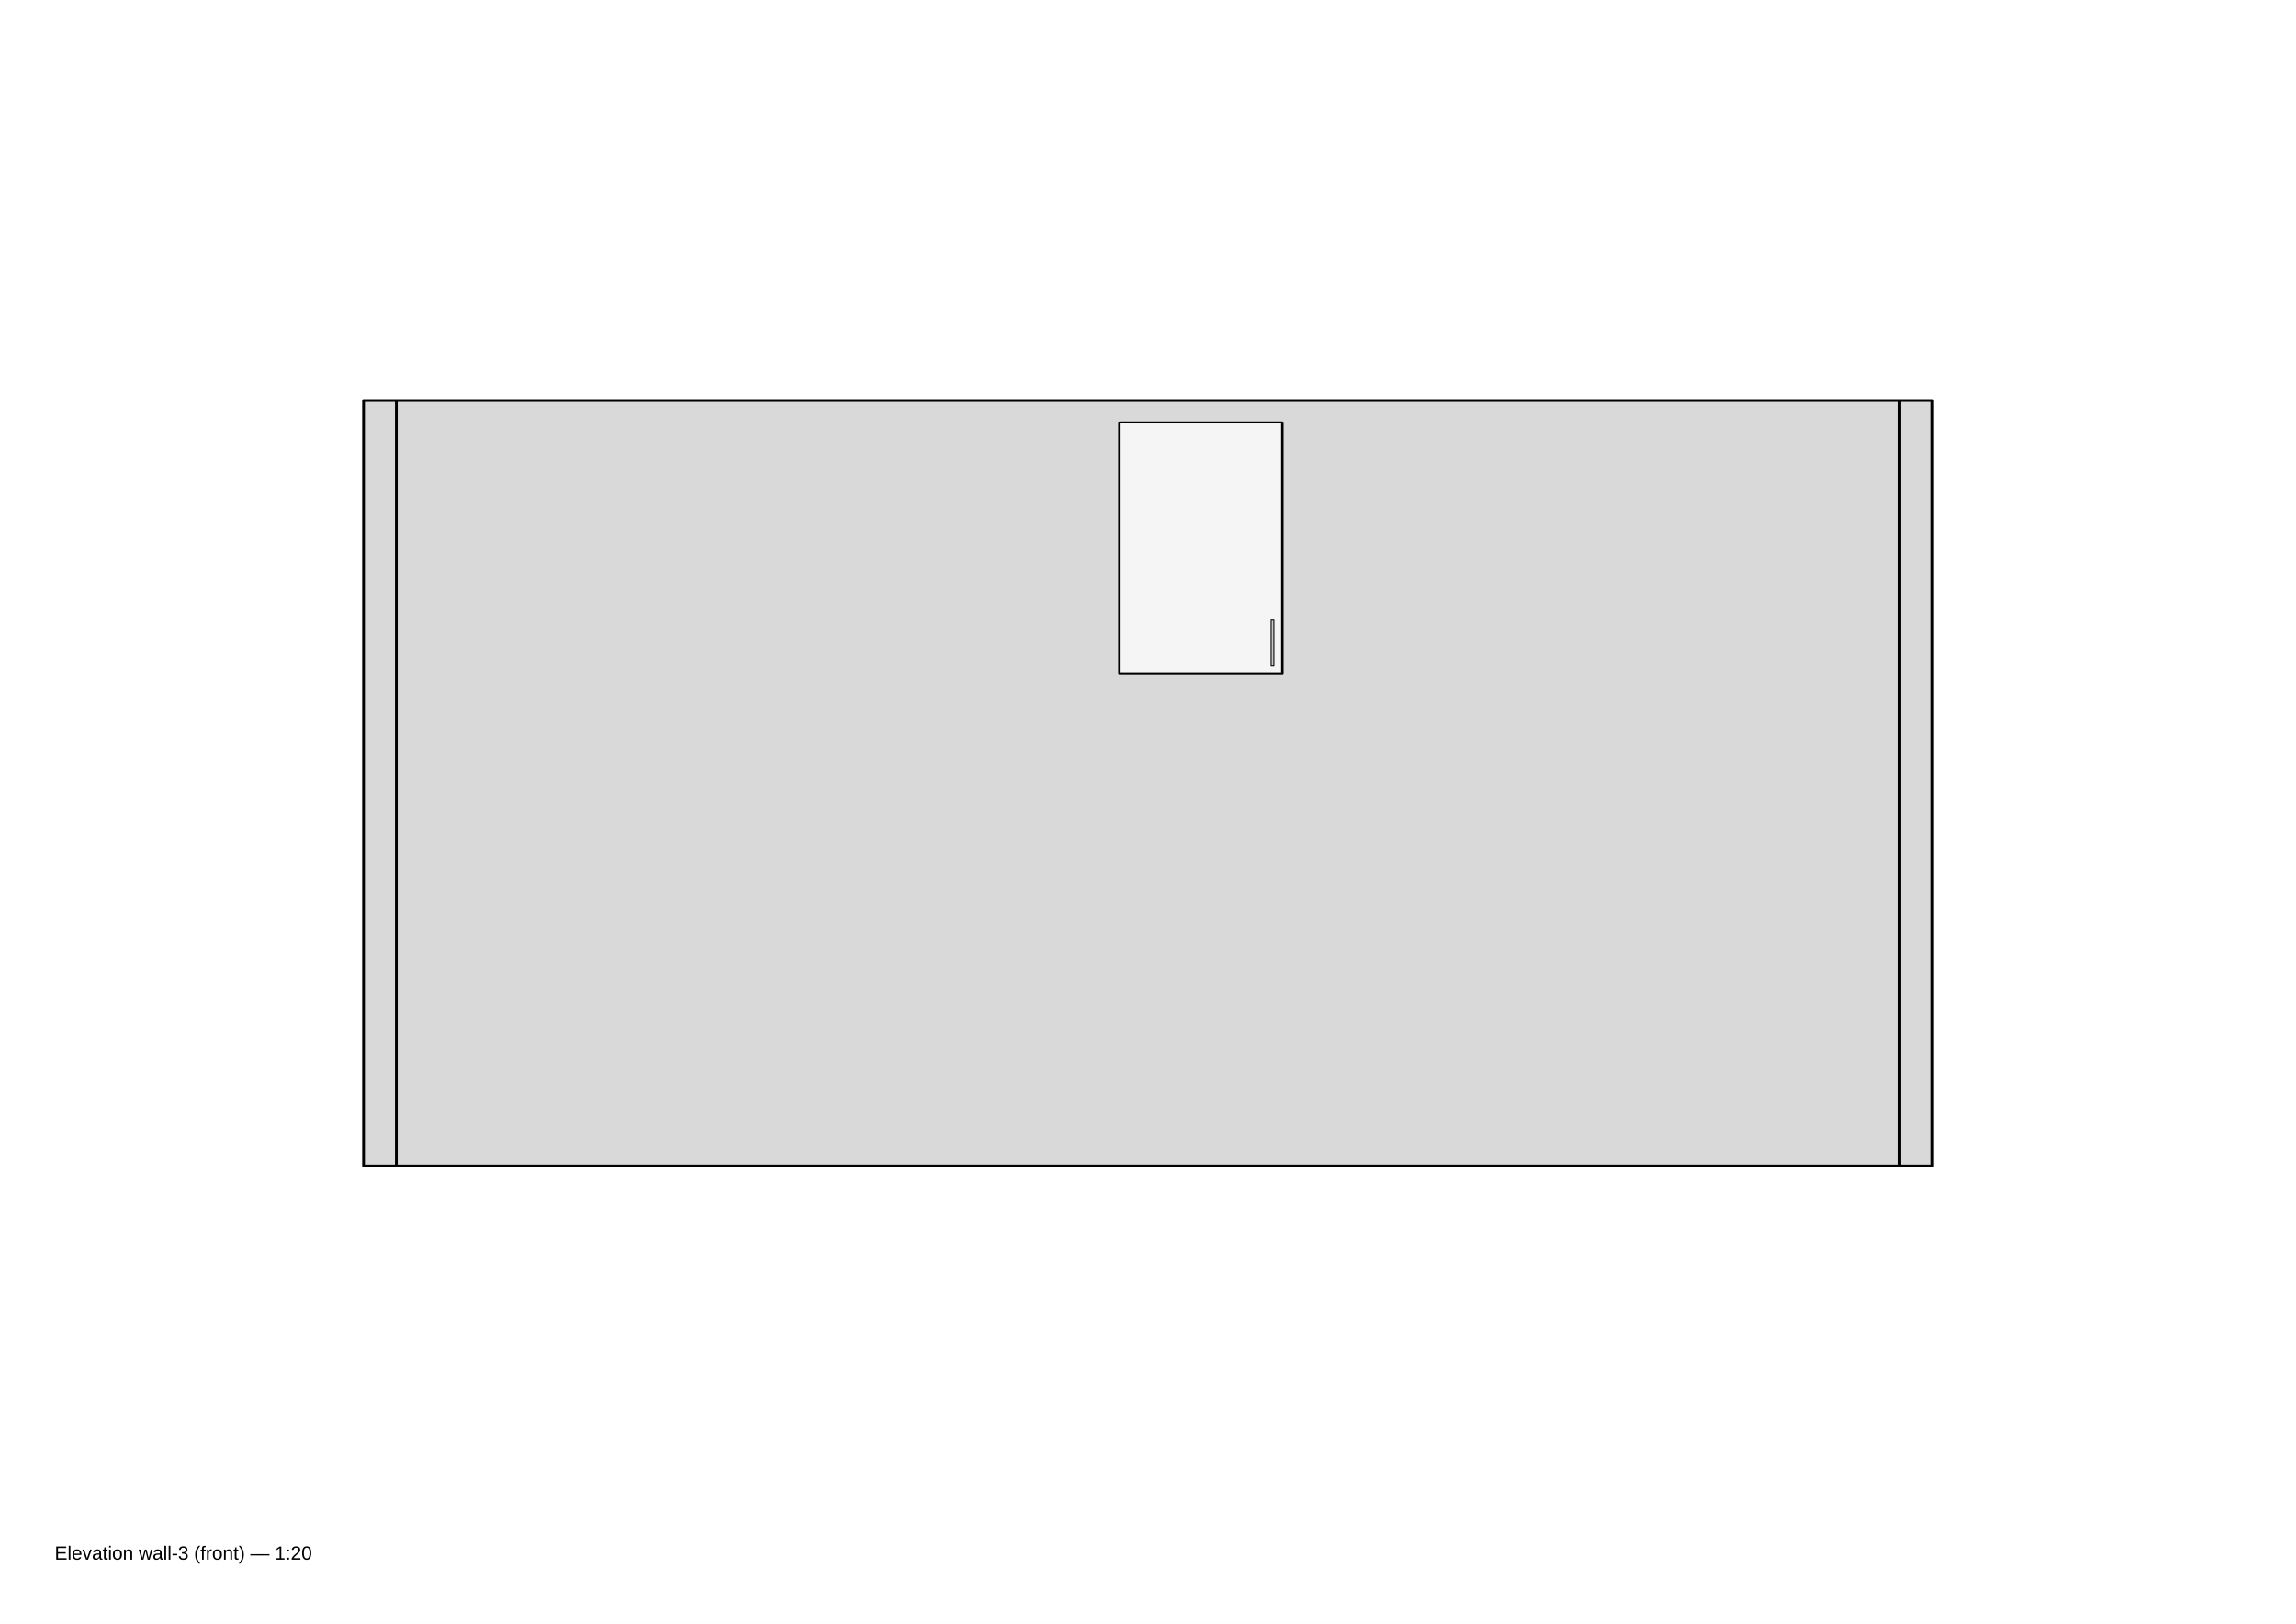
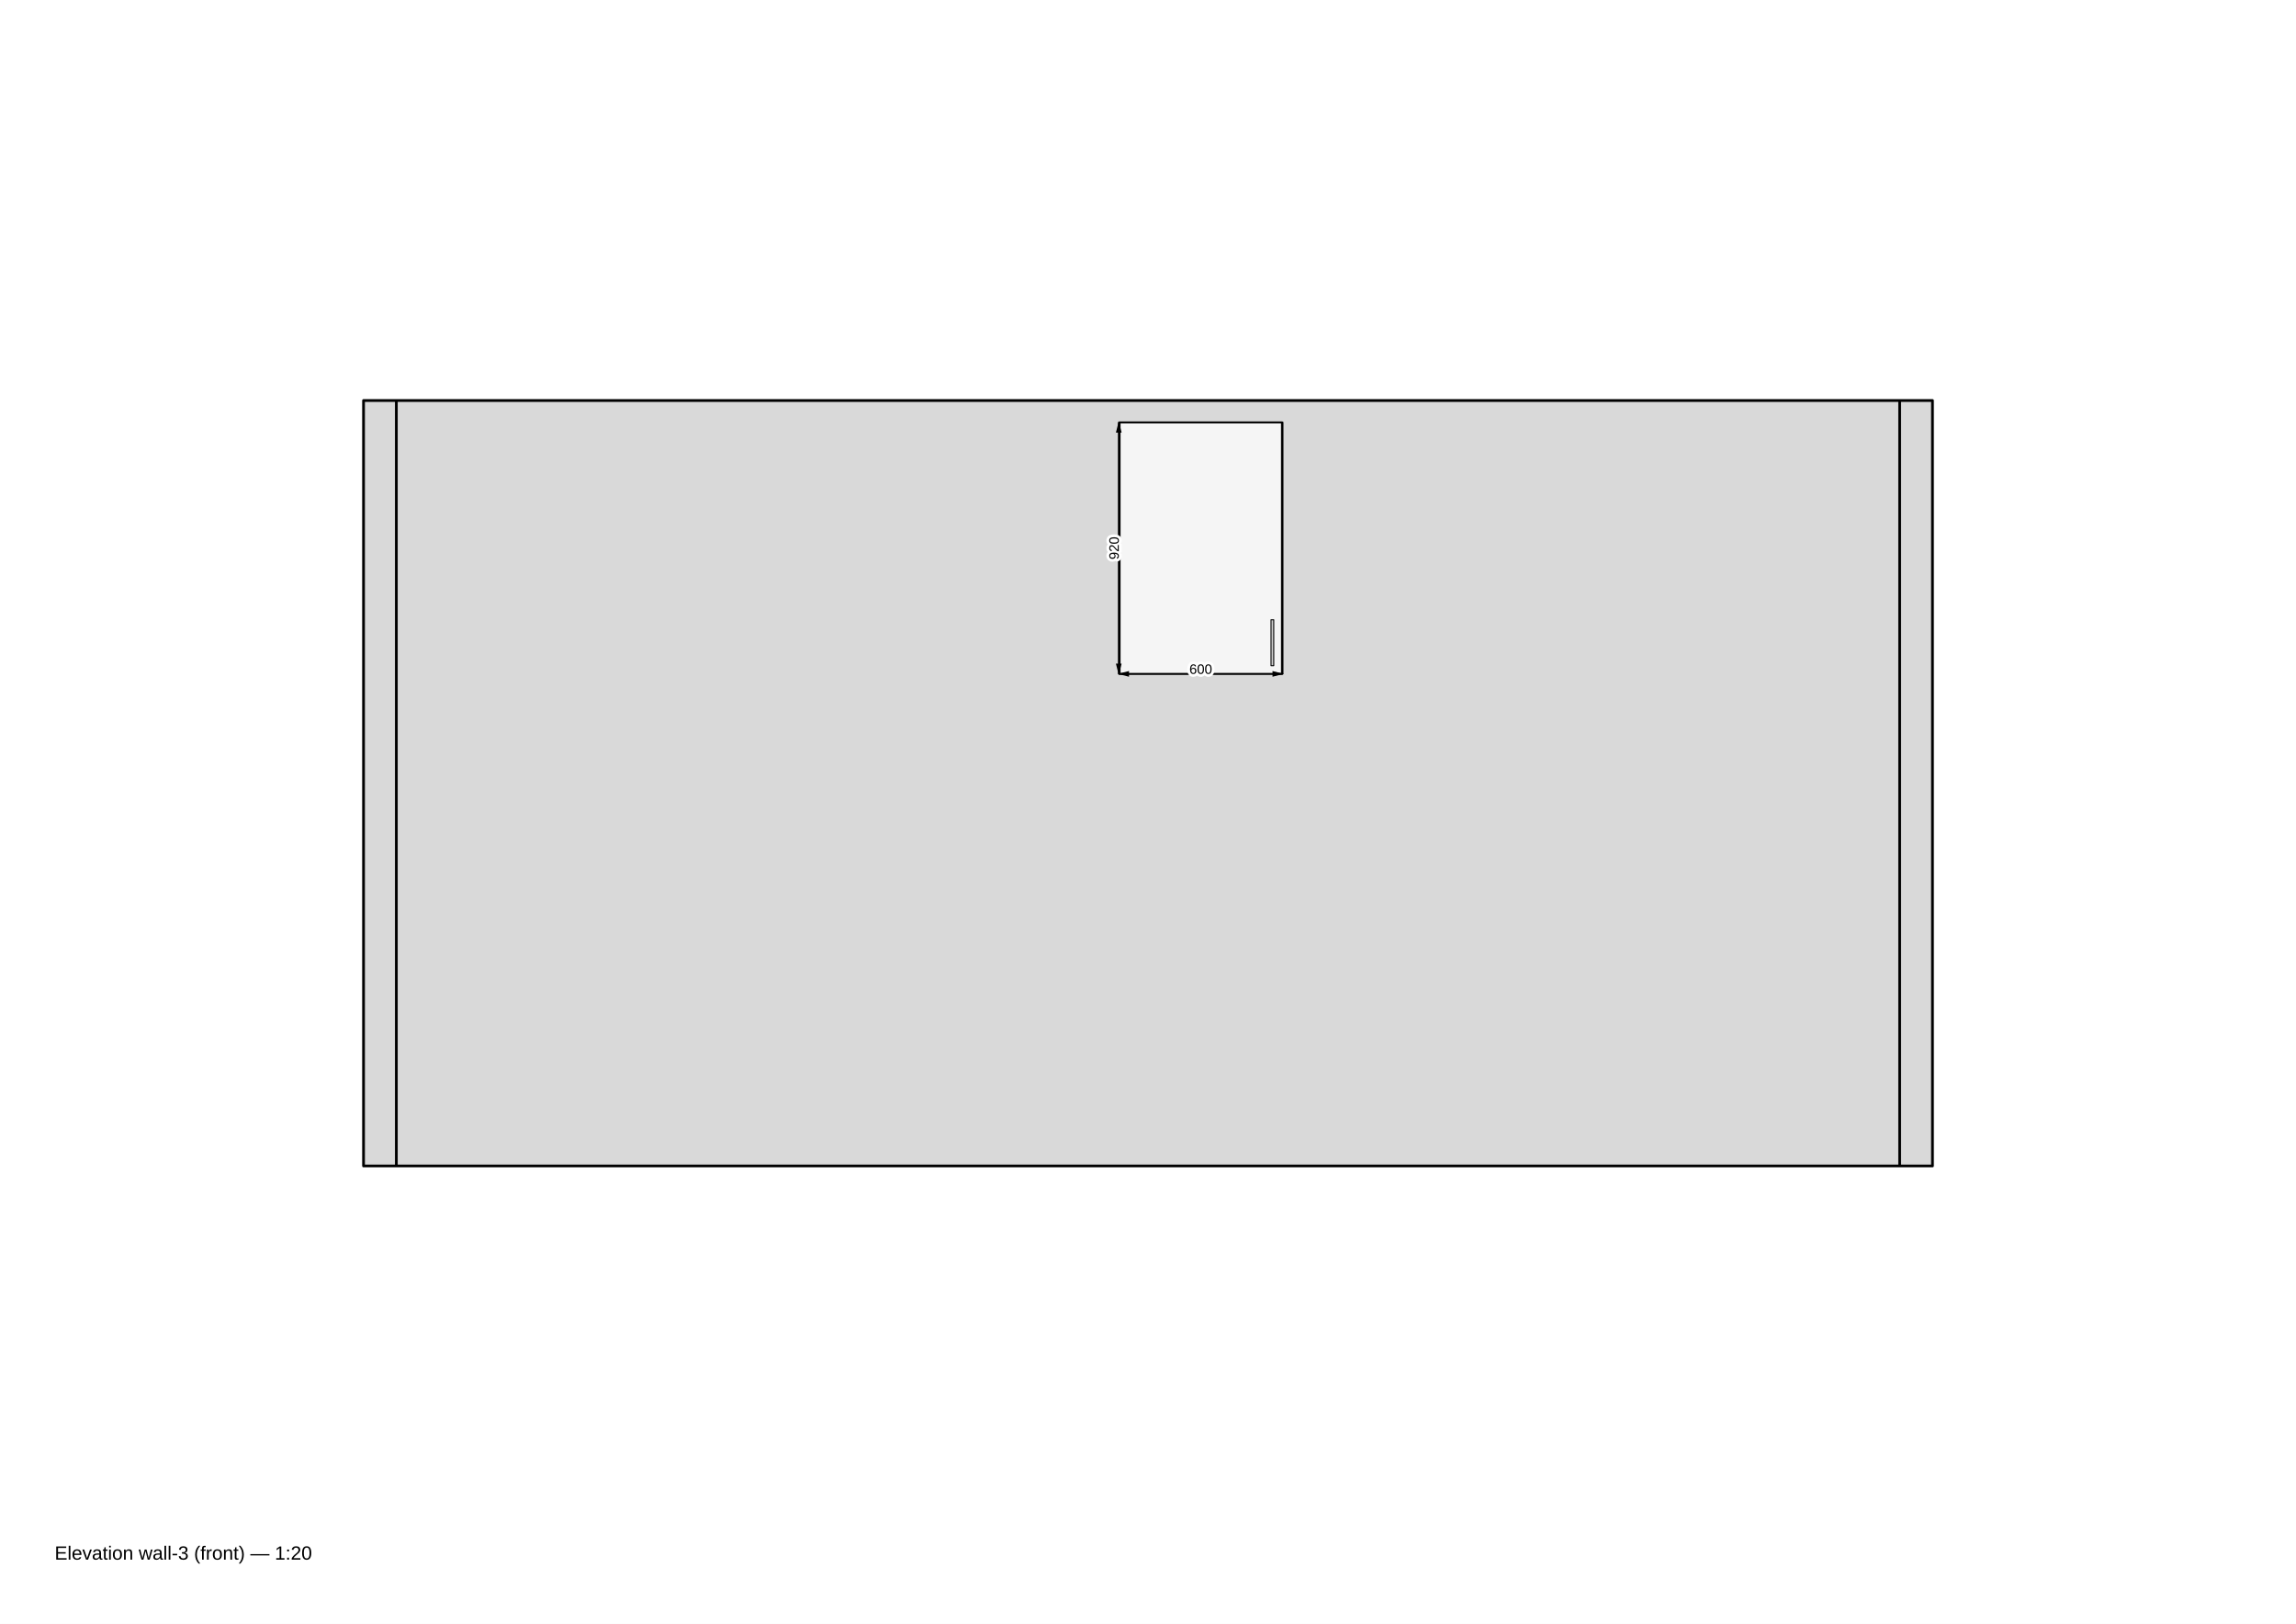
<svg xmlns="http://www.w3.org/2000/svg" width="420mm" height="297mm" viewBox="-2135.0 -4265.0 8400.0 5940.0">
  <rect x="-2135.0" y="-4265.0" width="8400.0" height="5940.0" fill="#ffffff" />
  <g id="fills" fill-rule="evenodd">
    <path d="M4815.0 0.0L-685.0 0.0L-685.0 -2800.0L4815.0 -2800.0Z" fill="#d9d9d9" />
    <path d="M-685.0 0.0L-805.0 0.0L-805.0 -2800.0L-685.0 -2800.0Z" fill="#d9d9d9" />
    <path d="M4935.0 0.0L4815.0 0.0L4815.0 -2800.0L4935.0 -2800.0Z" fill="#d9d9d9" />
    <path d="M1967.1 -1814.5L2549.1 -1814.5L2549.1 -2705.5L1967.1 -2705.5Z" fill="#ffffff" />
    <path d="M1969.7 -2011.8L1990.4 -2011.8L1990.4 -2032.8L1969.7 -2032.8Z" fill="#c8c8c8" />
    <path d="M2545.5 -2011.8L2524.8 -2011.8L2524.8 -2032.8L2545.5 -2032.8Z" fill="#c8c8c8" />
    <path d="M1969.7 -2236.0L1990.4 -2236.0L1990.4 -2257.0L1969.7 -2257.0Z" fill="#c8c8c8" />
    <path d="M2545.5 -2236.0L2524.8 -2236.0L2524.8 -2257.0L2545.5 -2257.0Z" fill="#c8c8c8" />
    <path d="M1969.7 -2460.3L1990.4 -2460.3L1990.4 -2481.3L1969.7 -2481.3Z" fill="#c8c8c8" />
    <path d="M2545.5 -2460.3L2524.8 -2460.3L2524.8 -2481.3L2545.5 -2481.3Z" fill="#c8c8c8" />
    <path d="M1969.7 -2011.8L1990.4 -2011.8L1990.4 -2032.8L1969.7 -2032.8Z" fill="#c8c8c8" />
    <path d="M2545.5 -2011.8L2524.8 -2011.8L2524.8 -2032.8L2545.5 -2032.8Z" fill="#c8c8c8" />
    <path d="M1969.7 -2236.0L1990.4 -2236.0L1990.4 -2257.0L1969.7 -2257.0Z" fill="#c8c8c8" />
    <path d="M2545.5 -2236.0L2524.8 -2236.0L2524.8 -2257.0L2545.5 -2257.0Z" fill="#c8c8c8" />
    <path d="M1969.7 -2460.3L1990.4 -2460.3L1990.4 -2481.3L1969.7 -2481.3Z" fill="#c8c8c8" />
    <path d="M2545.5 -2460.3L2524.8 -2460.3L2524.8 -2481.3L2545.5 -2481.3Z" fill="#c8c8c8" />
    <path d="M1977.1 -1800.5L2539.1 -1800.5L2539.1 -1819.5L1977.1 -1819.5Z" fill="#ffffff" />
    <path d="M1977.1 -2700.5L2539.1 -2700.5L2539.1 -2719.5L1977.1 -2719.5Z" fill="#ffffff" />
    <path d="M1958.1 -1800.0L1977.1 -1800.0L1977.1 -2720.0L1958.1 -2720.0Z" fill="#ffffff" />
    <path d="M2539.1 -1800.0L2558.1 -1800.0L2558.1 -2720.0L2539.1 -2720.0Z" fill="#ffffff" />
    <path d="M1977.6 -2027.8L2538.6 -2027.8L2538.6 -2043.8L1977.6 -2043.8Z" fill="#ffffff" />
    <path d="M1977.6 -2252.0L2538.6 -2252.0L2538.6 -2268.0L1977.6 -2268.0Z" fill="#ffffff" />
    <path d="M1977.6 -2476.3L2538.6 -2476.3L2538.6 -2492.3L1977.6 -2492.3Z" fill="#ffffff" />
    <path d="M1961.1 -1800.0L2555.1 -1800.0L2555.1 -2720.0L1961.1 -2720.0Z" fill="#f5f5f5" />
    <path d="M2515.1 -1998.0L2515.1 -1830.0L2525.1 -1830.0L2525.1 -1998.0Z" fill="#c8c8c8" />
  </g>
  <g id="hidden-lines" fill="none" stroke="#000000" stroke-linecap="round" />
  <g id="lines" fill="none" stroke="#000000" stroke-linecap="round" stroke-linejoin="round">
    <path class="wall" stroke-width="10.0" d="M-805.0 0.0L4935.0 0.0M-805.0 -2800.0L4935.0 -2800.0M4815.0 0.0L4815.0 -2800.0M-685.0 0.0L-685.0 -2800.0M-805.0 0.0L-805.0 -2800.0M4935.0 0.0L4935.0 -2800.0" />
    <path class="front" stroke-width="7.0" d="M1961.1 -1800.0L2555.1 -1800.0M1961.1 -2720.0L2555.1 -2720.0M1961.1 -1800.0L1961.1 -2720.0M2555.1 -1800.0L2555.1 -2720.0" />
    <path class="carcass" stroke-width="5.0" d="M1958.1 -1800.0L1961.1 -1800.0M2555.1 -1800.0L2558.1 -1800.0M1958.1 -1800.0L1958.1 -2720.0M1958.1 -2720.0L1961.1 -2720.0M2555.1 -2720.0L2558.1 -2720.0M2558.1 -1800.0L2558.1 -2720.0" />
    <path class="hardware" stroke-width="3.6" d="M2515.1 -1830.0L2515.1 -1998.0M2515.1 -1998.0L2525.1 -1998.0M2515.1 -1830.0L2525.1 -1830.0M2525.1 -1830.0L2525.1 -1998.0" />
  </g>
+   <g id="annotations">
+     <g transform="translate(-805 -2800) scale(2.083333)">
+       <g>
+         <defs>
+           <marker markerWidth="20" markerHeight="10" markerUnits="userSpaceOnUse" orient="auto-start-reverse" refY="5" viewBox="0 0 20 10" id="arrowStart" refX="18">
+             <path d="M0,0 L0,10 L20,5 z" fill="context-stroke" />
+           </marker>
+           <marker markerWidth="20" markerHeight="10" markerUnits="userSpaceOnUse" orient="auto" refY="5" viewBox="0 0 20 10" id="arrowEnd" refX="18">
+             <path d="M0,0 L0,10 L20,5 z" fill="context-stroke" />
+           </marker>
+           <marker markerWidth="20" markerHeight="10" markerUnits="userSpaceOnUse" orient="auto-start-reverse" refY="5" viewBox="0 0 20 10" id="arrowStartOpposite" refX="2">
+             <path d="M0,0 L0,10 L20,5 z" fill="context-stroke" transform="translate(20, 0) scale(-1, 1)" />
+           </marker>
+           <marker markerWidth="20" markerHeight="10" markerUnits="userSpaceOnUse" orient="auto" refY="5" viewBox="0 0 20 10" id="arrowEndOpposite" refX="2">
+             <path d="M0,0 L0,10 L20,5 z" fill="context-stroke" transform="translate(20, 0) scale(-1, 1)" />
+           </marker>
+         </defs>
+         <path d="M 1326.27 38.4 L 1614.27 38.4 L 1614.27 38.4 L 1326.27 38.4 Z M 1326.27 38.4 L 1614.27 38.4 Z M 1614.27 38.4 L 1326.27 38.4 Z" fill="rgb(112, 112, 112)" stroke="#000000" stroke-width="2" />
+         <g>
+           <line x1="1326.27" y1="480" x2="1614.27" y2="480" stroke="black" stroke-width="2" marker-start="url(#arrowStart)" marker-end="url(#arrowEnd)" />
+           <line x1="1326.27" y1="38.4" x2="1326.27" y2="480" stroke="black" stroke-width="2" marker-start="url(#arrowStart)" marker-end="url(#arrowEnd)" />
+           <text x="1470.27" y="480" fill="black" font-size="24" font-family="Arial" stroke="white" stroke-width="10" paint-order="stroke" text-anchor="middle" stroke-linejoin="round" alignment-baseline="middle" transform="rotate(0, 1470.27, 480)">600</text>
+           <text x="1326.27" y="259.2" fill="black" font-size="24" font-family="Arial" stroke="white" stroke-width="10" paint-order="stroke" text-anchor="middle" stroke-linejoin="round" alignment-baseline="middle" transform="rotate(270, 1326.27, 259.2)">920</text>
+         </g>
+       </g>
+     </g>
+   </g>
  <text x="-1935.0" y="1440.0" font-family="Arial, Helvetica, sans-serif" font-size="70.0">Elevation wall-3 (front) — 1:20</text>
</svg>
